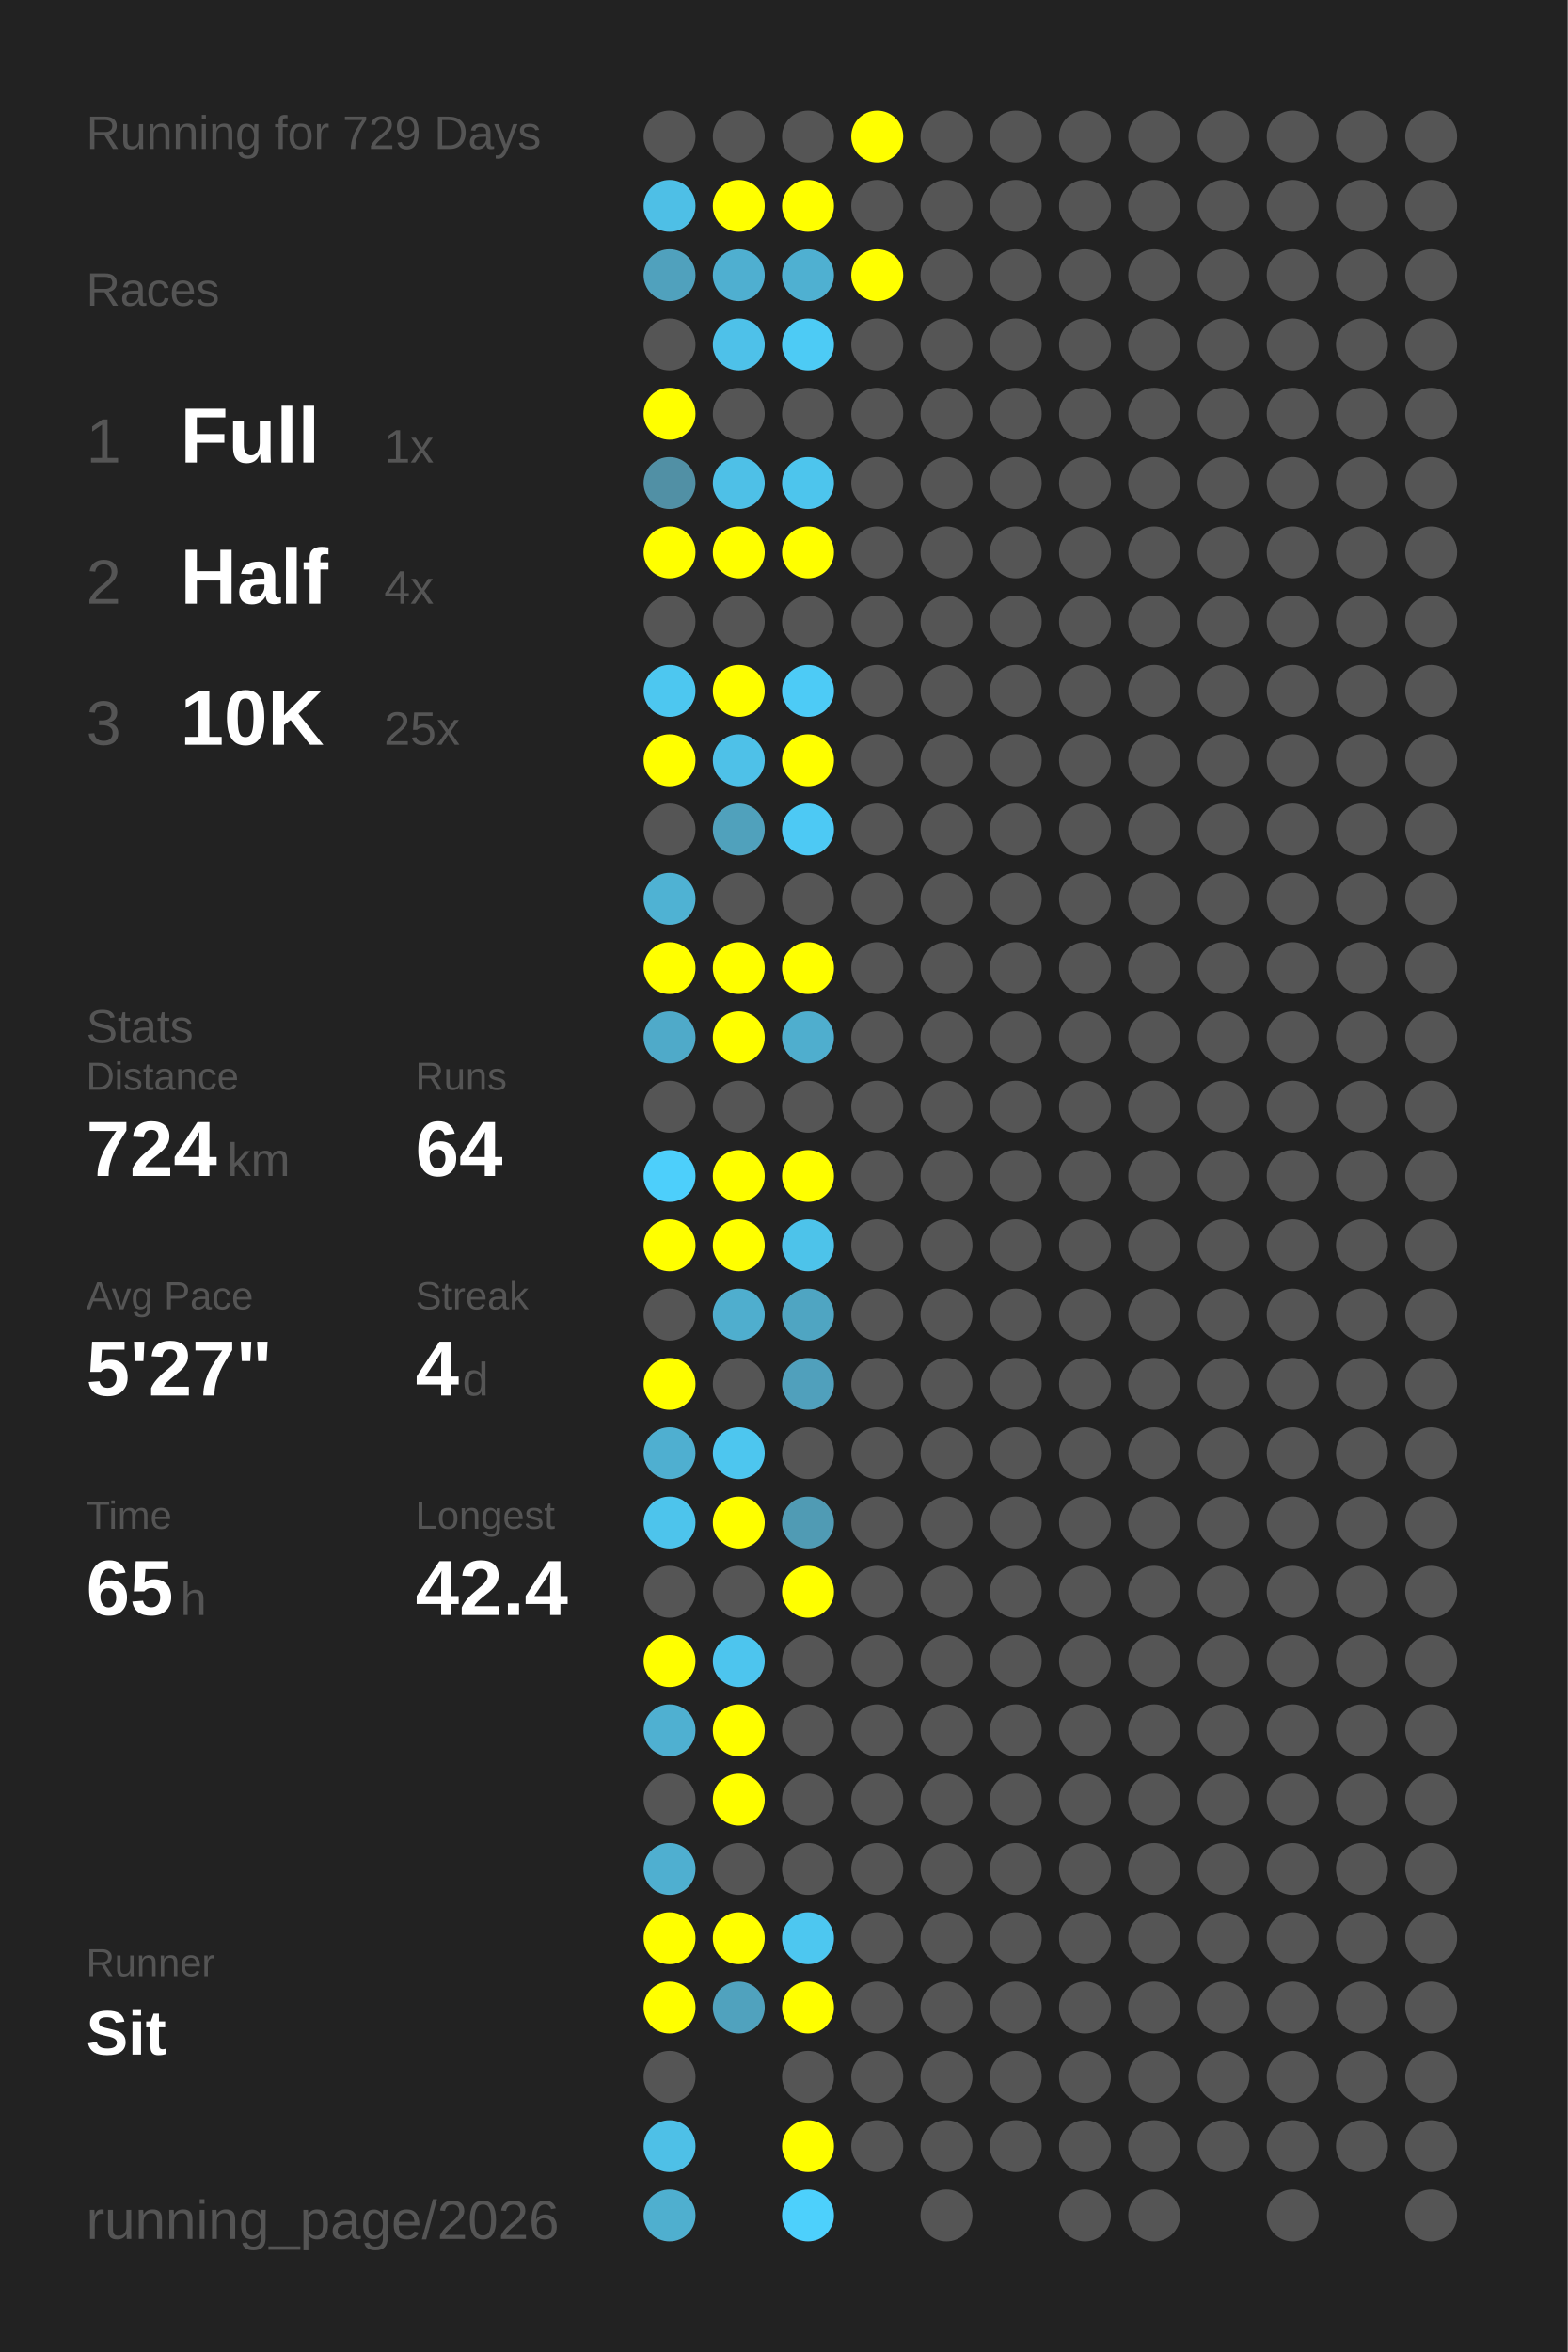
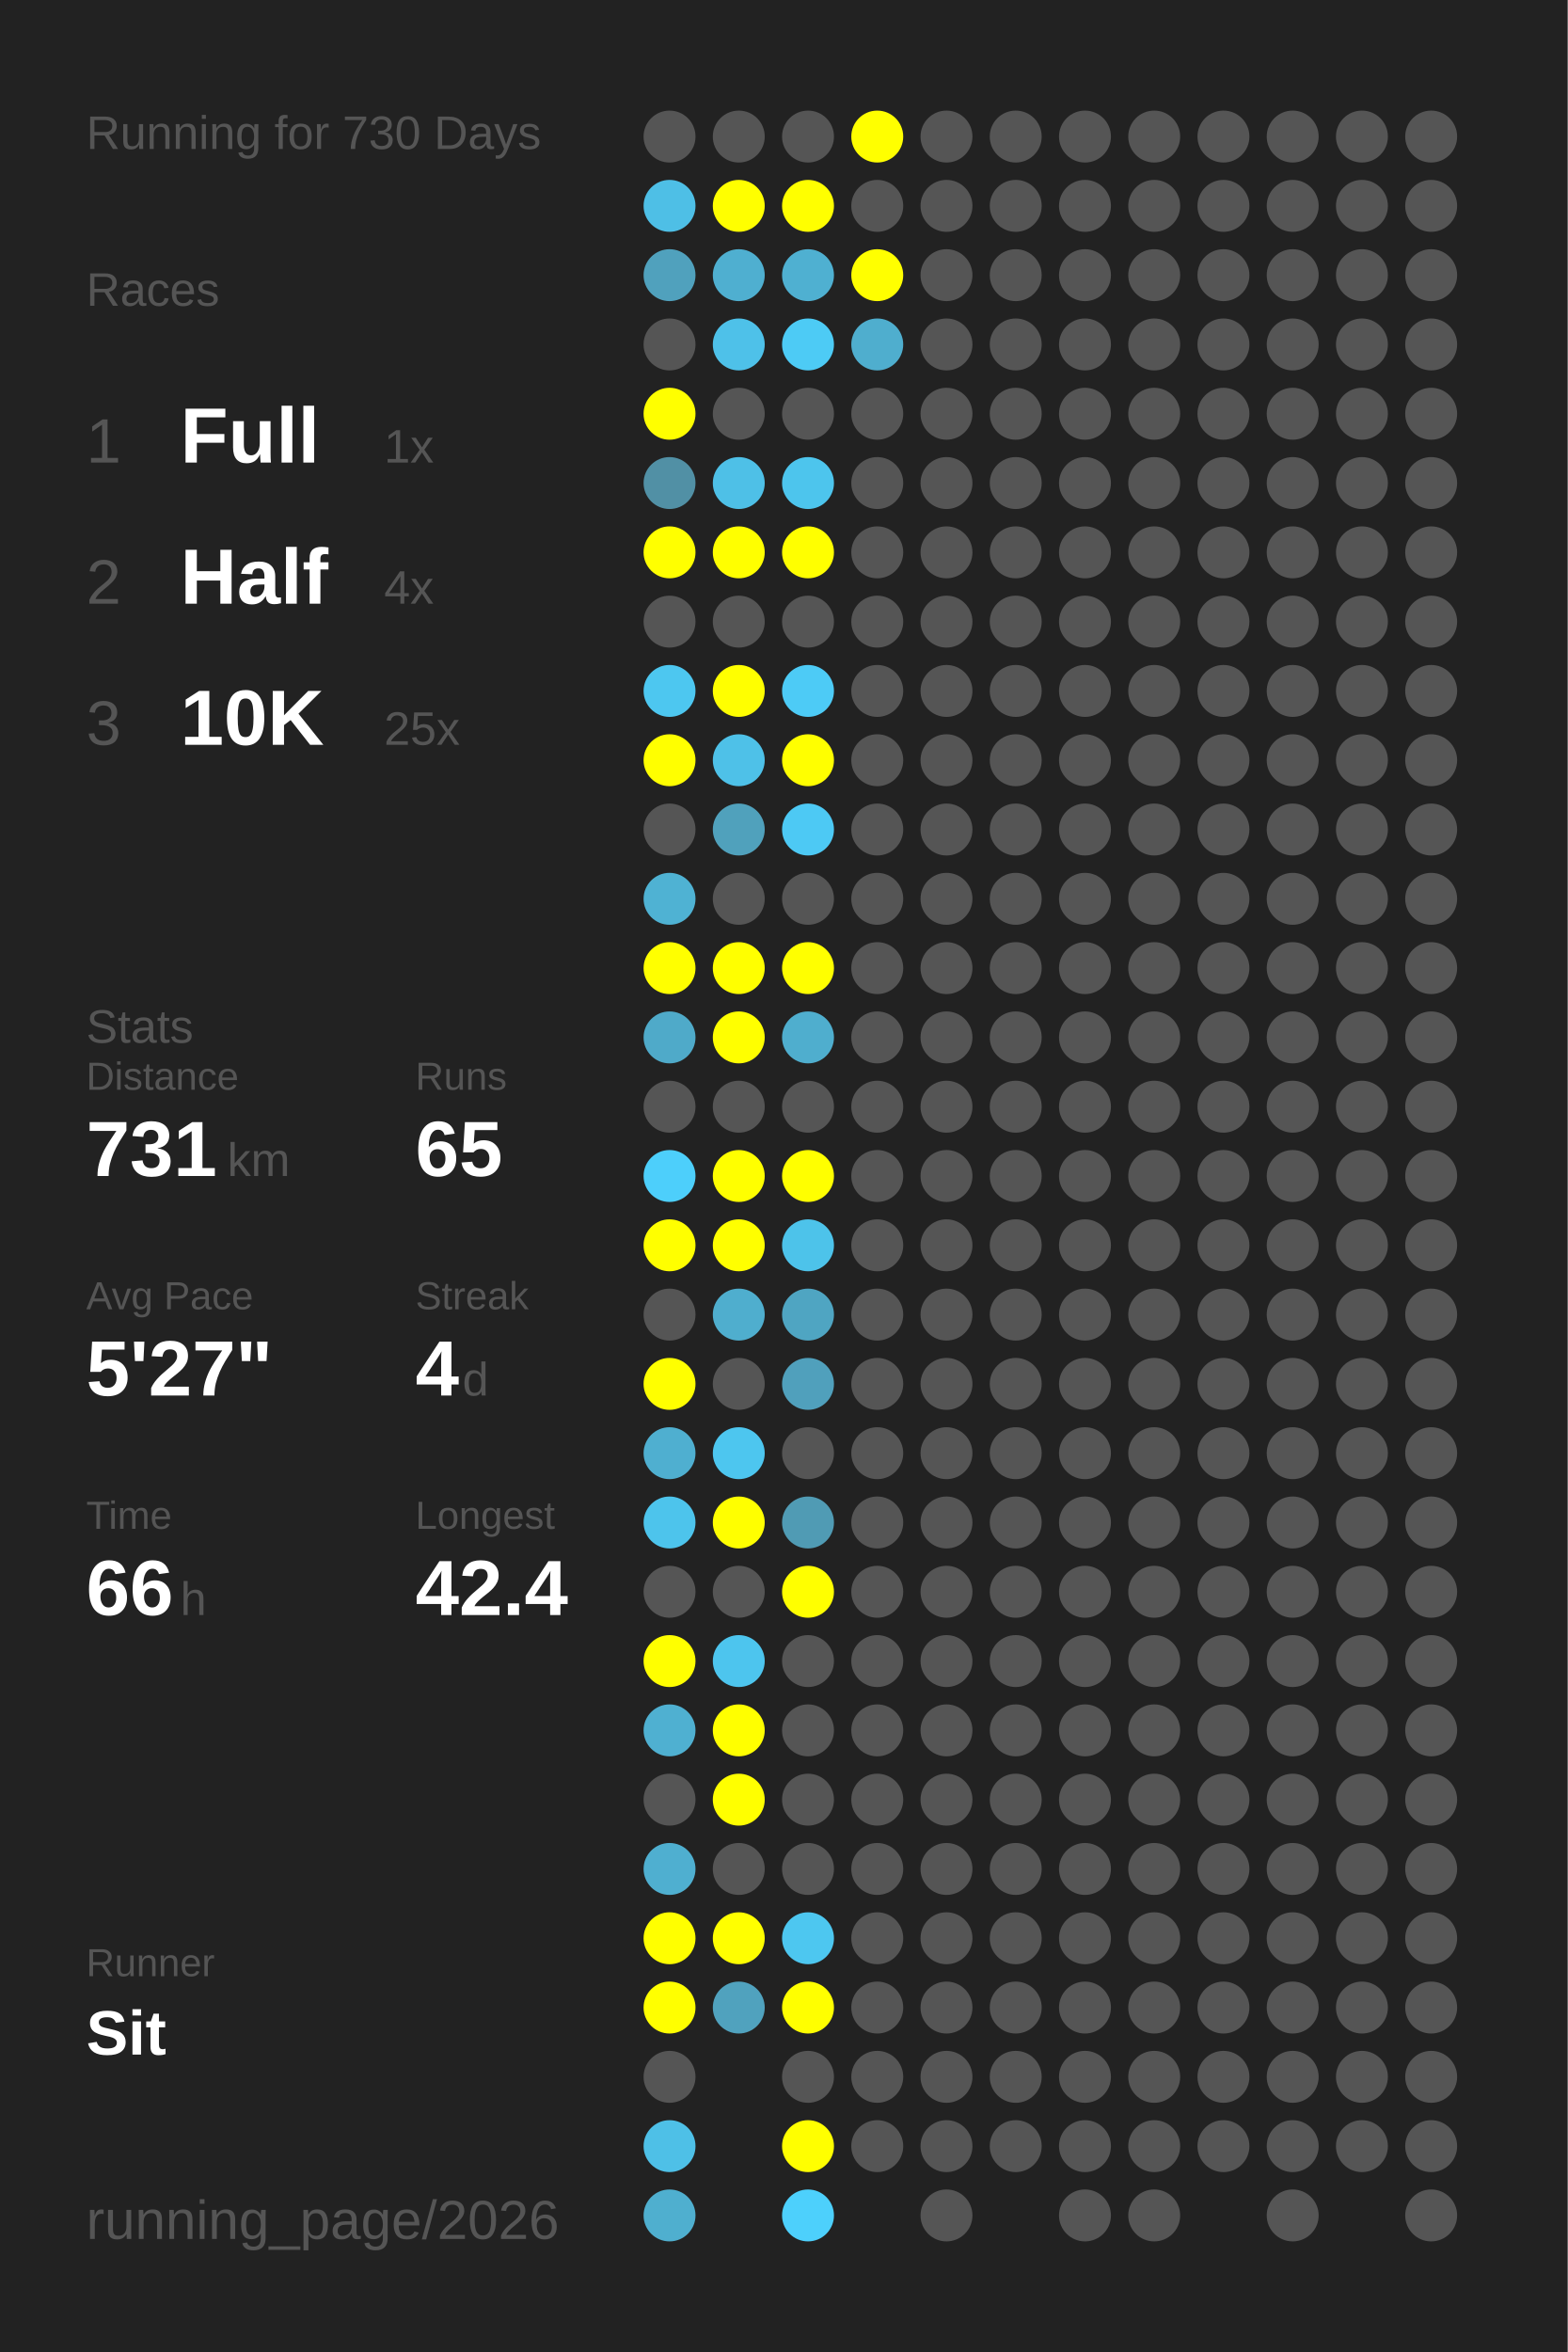
<svg xmlns="http://www.w3.org/2000/svg" baseProfile="full" height="300mm" version="1.1" viewBox="0,0,200,300" width="200mm">
  <defs />
  <rect fill="#222222" height="300" width="200" x="0" y="0" />
-   <text fill="#555555" style="font-size:6px; font-family:Arial;" x="11" y="19">Running for 729 Days</text>
+   <text fill="#555555" style="font-size:6px; font-family:Arial;" x="11" y="19">Running for 730 Days</text>
  <text fill="#555555" style="font-size:6px; font-family:Arial;" x="11" y="39">Races</text>
  <text fill="#555555" style="font-size:8px; font-family:Arial;" x="11" y="59">1</text>
  <text fill="#FFFFFF" style="font-size:10px; font-family:Arial; font-weight:bold;" x="23" y="59">Full</text>
  <text fill="#555555" style="font-size:6px; font-family:Arial;" x="49" y="59">1x</text>
  <text fill="#555555" style="font-size:8px; font-family:Arial;" x="11" y="77">2</text>
  <text fill="#FFFFFF" style="font-size:10px; font-family:Arial; font-weight:bold;" x="23" y="77">Half</text>
  <text fill="#555555" style="font-size:6px; font-family:Arial;" x="49" y="77">4x</text>
  <text fill="#555555" style="font-size:8px; font-family:Arial;" x="11" y="95">3</text>
  <text fill="#FFFFFF" style="font-size:10px; font-family:Arial; font-weight:bold;" x="23" y="95">10K</text>
  <text fill="#555555" style="font-size:6px; font-family:Arial;" x="49" y="95">25x</text>
  <text fill="#555555" style="font-size:6px; font-family:Arial;" x="11" y="133">Stats</text>
  <text fill="#555555" style="font-size:5px; font-family:Arial;" x="11" y="139">Distance</text>
-   <text fill="#FFFFFF" style="font-size:10px; font-family:Arial; font-weight:bold;" x="11" y="150">724</text>
+   <text fill="#FFFFFF" style="font-size:10px; font-family:Arial; font-weight:bold;" x="11" y="150">731</text>
  <text fill="#555555" style="font-size:6px; font-family:Arial;" x="29" y="150">km</text>
  <text fill="#555555" style="font-size:5px; font-family:Arial;" x="53" y="139">Runs</text>
-   <text fill="#FFFFFF" style="font-size:10px; font-family:Arial; font-weight:bold;" x="53" y="150">64</text>
+   <text fill="#FFFFFF" style="font-size:10px; font-family:Arial; font-weight:bold;" x="53" y="150">65</text>
  <text fill="#555555" style="font-size:5px; font-family:Arial;" x="11" y="167">Avg Pace</text>
  <text fill="#FFFFFF" style="font-size:10px; font-family:Arial; font-weight:bold;" x="11" y="178">5'27"</text>
  <text fill="#555555" style="font-size:5px; font-family:Arial;" x="53" y="167">Streak</text>
  <text fill="#FFFFFF" style="font-size:10px; font-family:Arial; font-weight:bold;" x="53" y="178">4</text>
  <text fill="#555555" style="font-size:6px; font-family:Arial;" x="59" y="178">d</text>
  <text fill="#555555" style="font-size:5px; font-family:Arial;" x="11" y="195">Time</text>
-   <text fill="#FFFFFF" style="font-size:10px; font-family:Arial; font-weight:bold;" x="11" y="206">65</text>
+   <text fill="#FFFFFF" style="font-size:10px; font-family:Arial; font-weight:bold;" x="11" y="206">66</text>
  <text fill="#555555" style="font-size:6px; font-family:Arial;" x="23" y="206">h</text>
  <text fill="#555555" style="font-size:5px; font-family:Arial;" x="53" y="195">Longest</text>
  <text fill="#FFFFFF" style="font-size:10px; font-family:Arial; font-weight:bold;" x="53" y="206">42.4</text>
  <text fill="#555555" style="font-size:5px; font-family:Arial;" x="11" y="252.065">Runner</text>
  <text fill="#FFFFFF" style="font-size:8px; font-family:Arial; font-weight:bold;" x="11" y="262.065">Sit</text>
  <text fill="#555555" style="font-size:7px; font-family:Arial;" x="11" y="285.581">running_page/2026</text>
  <circle cx="85.417" cy="17.419" fill="#555555" r="3.312" />
  <circle cx="85.417" cy="26.258" fill="#4ebfe6" r="3.312" />
  <circle cx="85.417" cy="35.097" fill="#50a1bd" r="3.312" />
  <circle cx="85.417" cy="43.935" fill="#555555" r="3.312" />
  <circle cx="85.417" cy="52.774" fill="#FFFF00" r="3.312" />
  <circle cx="85.417" cy="61.613" fill="#5190a5" r="3.312" />
  <circle cx="85.417" cy="70.452" fill="#FFFF00" r="3.312" />
  <circle cx="85.417" cy="79.29" fill="#555555" r="3.312" />
  <circle cx="85.417" cy="88.129" fill="#4dc7f0" r="3.312" />
  <circle cx="85.417" cy="96.968" fill="#FFFF00" r="3.312" />
  <circle cx="85.417" cy="105.806" fill="#555555" r="3.312" />
  <circle cx="85.417" cy="114.645" fill="#4fb2d3" r="3.312" />
  <circle cx="85.417" cy="123.484" fill="#FFFF00" r="3.312" />
  <circle cx="85.417" cy="132.323" fill="#4faac9" r="3.312" />
  <circle cx="85.417" cy="141.161" fill="#555555" r="3.312" />
  <circle cx="85.417" cy="150" fill="#4dcffb" r="3.312" />
  <circle cx="85.417" cy="158.839" fill="#FFFF00" r="3.312" />
  <circle cx="85.417" cy="167.677" fill="#555555" r="3.312" />
  <circle cx="85.417" cy="176.516" fill="#FFFF00" r="3.312" />
  <circle cx="85.417" cy="185.355" fill="#4fafd0" r="3.312" />
  <circle cx="85.417" cy="194.194" fill="#4dc4ec" r="3.312" />
  <circle cx="85.417" cy="203.032" fill="#555555" r="3.312" />
  <circle cx="85.417" cy="211.871" fill="#FFFF00" r="3.312" />
  <circle cx="85.417" cy="220.71" fill="#4fb0d1" r="3.312" />
  <circle cx="85.417" cy="229.548" fill="#555555" r="3.312" />
  <circle cx="85.417" cy="238.387" fill="#4fafd0" r="3.312" />
  <circle cx="85.417" cy="247.226" fill="#FFFF00" r="3.312" />
  <circle cx="85.417" cy="256.065" fill="#FFFF00" r="3.312" />
  <circle cx="85.417" cy="264.903" fill="#555555" r="3.312" />
  <circle cx="85.417" cy="273.742" fill="#4ec0e7" r="3.312" />
  <circle cx="85.417" cy="282.581" fill="#4fafcf" r="3.312" />
  <circle cx="94.25" cy="17.419" fill="#555555" r="3.312" />
  <circle cx="94.25" cy="26.258" fill="#FFFF00" r="3.312" />
  <circle cx="94.25" cy="35.097" fill="#4fafd0" r="3.312" />
  <circle cx="94.25" cy="43.935" fill="#4ec1e9" r="3.312" />
  <circle cx="94.25" cy="52.774" fill="#555555" r="3.312" />
  <circle cx="94.25" cy="61.613" fill="#4ec0e7" r="3.312" />
  <circle cx="94.25" cy="70.452" fill="#FFFF00" r="3.312" />
  <circle cx="94.25" cy="79.29" fill="#555555" r="3.312" />
  <circle cx="94.25" cy="88.129" fill="#FFFF00" r="3.312" />
  <circle cx="94.25" cy="96.968" fill="#4ec1e8" r="3.312" />
  <circle cx="94.25" cy="105.806" fill="#50a1bc" r="3.312" />
  <circle cx="94.25" cy="114.645" fill="#555555" r="3.312" />
  <circle cx="94.25" cy="123.484" fill="#FFFF00" r="3.312" />
  <circle cx="94.25" cy="132.323" fill="#FFFF00" r="3.312" />
  <circle cx="94.25" cy="141.161" fill="#555555" r="3.312" />
  <circle cx="94.25" cy="150" fill="#FFFF00" r="3.312" />
  <circle cx="94.25" cy="158.839" fill="#FFFF00" r="3.312" />
  <circle cx="94.25" cy="167.677" fill="#4faece" r="3.312" />
  <circle cx="94.25" cy="176.516" fill="#555555" r="3.312" />
  <circle cx="94.25" cy="185.355" fill="#4dc6ef" r="3.312" />
  <circle cx="94.25" cy="194.194" fill="#FFFF00" r="3.312" />
  <circle cx="94.25" cy="203.032" fill="#555555" r="3.312" />
  <circle cx="94.25" cy="211.871" fill="#4dc5ee" r="3.312" />
  <circle cx="94.25" cy="220.71" fill="#FFFF00" r="3.312" />
  <circle cx="94.25" cy="229.548" fill="#FFFF00" r="3.312" />
  <circle cx="94.25" cy="238.387" fill="#555555" r="3.312" />
  <circle cx="94.25" cy="247.226" fill="#FFFF00" r="3.312" />
  <circle cx="94.25" cy="256.065" fill="#50a2be" r="3.312" />
  <circle cx="103.083" cy="17.419" fill="#555555" r="3.312" />
  <circle cx="103.083" cy="26.258" fill="#FFFF00" r="3.312" />
  <circle cx="103.083" cy="35.097" fill="#4fb0d1" r="3.312" />
  <circle cx="103.083" cy="43.935" fill="#4dcbf5" r="3.312" />
  <circle cx="103.083" cy="52.774" fill="#555555" r="3.312" />
  <circle cx="103.083" cy="61.613" fill="#4dc5ed" r="3.312" />
  <circle cx="103.083" cy="70.452" fill="#FFFF00" r="3.312" />
  <circle cx="103.083" cy="79.29" fill="#555555" r="3.312" />
  <circle cx="103.083" cy="88.129" fill="#4dcbf6" r="3.312" />
  <circle cx="103.083" cy="96.968" fill="#FFFF00" r="3.312" />
  <circle cx="103.083" cy="105.806" fill="#4dc9f4" r="3.312" />
  <circle cx="103.083" cy="114.645" fill="#555555" r="3.312" />
  <circle cx="103.083" cy="123.484" fill="#FFFF00" r="3.312" />
  <circle cx="103.083" cy="132.323" fill="#4faece" r="3.312" />
  <circle cx="103.083" cy="141.161" fill="#555555" r="3.312" />
  <circle cx="103.083" cy="150" fill="#FFFF00" r="3.312" />
  <circle cx="103.083" cy="158.839" fill="#4dc3ea" r="3.312" />
  <circle cx="103.083" cy="167.677" fill="#4fa5c2" r="3.312" />
  <circle cx="103.083" cy="176.516" fill="#50a0bc" r="3.312" />
  <circle cx="103.083" cy="185.355" fill="#555555" r="3.312" />
  <circle cx="103.083" cy="194.194" fill="#509bb4" r="3.312" />
  <circle cx="103.083" cy="203.032" fill="#FFFF00" r="3.312" />
  <circle cx="103.083" cy="211.871" fill="#555555" r="3.312" />
  <circle cx="103.083" cy="220.71" fill="#555555" r="3.312" />
  <circle cx="103.083" cy="229.548" fill="#555555" r="3.312" />
  <circle cx="103.083" cy="238.387" fill="#555555" r="3.312" />
  <circle cx="103.083" cy="247.226" fill="#4dc7f0" r="3.312" />
  <circle cx="103.083" cy="256.065" fill="#FFFF00" r="3.312" />
  <circle cx="103.083" cy="264.903" fill="#555555" r="3.312" />
  <circle cx="103.083" cy="273.742" fill="#FFFF00" r="3.312" />
  <circle cx="103.083" cy="282.581" fill="#4dd0fc" r="3.312" />
  <circle cx="111.917" cy="17.419" fill="#FFFF00" r="3.312" />
  <circle cx="111.917" cy="26.258" fill="#555555" r="3.312" />
  <circle cx="111.917" cy="35.097" fill="#FFFF00" r="3.312" />
-   <circle cx="111.917" cy="43.935" fill="#555555" r="3.312" />
+   <circle cx="111.917" cy="43.935" fill="#4faece" r="3.312" />
  <circle cx="111.917" cy="52.774" fill="#555555" r="3.312" />
  <circle cx="111.917" cy="61.613" fill="#555555" r="3.312" />
  <circle cx="111.917" cy="70.452" fill="#555555" r="3.312" />
  <circle cx="111.917" cy="79.29" fill="#555555" r="3.312" />
  <circle cx="111.917" cy="88.129" fill="#555555" r="3.312" />
  <circle cx="111.917" cy="96.968" fill="#555555" r="3.312" />
  <circle cx="111.917" cy="105.806" fill="#555555" r="3.312" />
  <circle cx="111.917" cy="114.645" fill="#555555" r="3.312" />
  <circle cx="111.917" cy="123.484" fill="#555555" r="3.312" />
  <circle cx="111.917" cy="132.323" fill="#555555" r="3.312" />
  <circle cx="111.917" cy="141.161" fill="#555555" r="3.312" />
  <circle cx="111.917" cy="150" fill="#555555" r="3.312" />
  <circle cx="111.917" cy="158.839" fill="#555555" r="3.312" />
  <circle cx="111.917" cy="167.677" fill="#555555" r="3.312" />
  <circle cx="111.917" cy="176.516" fill="#555555" r="3.312" />
  <circle cx="111.917" cy="185.355" fill="#555555" r="3.312" />
  <circle cx="111.917" cy="194.194" fill="#555555" r="3.312" />
  <circle cx="111.917" cy="203.032" fill="#555555" r="3.312" />
  <circle cx="111.917" cy="211.871" fill="#555555" r="3.312" />
  <circle cx="111.917" cy="220.71" fill="#555555" r="3.312" />
  <circle cx="111.917" cy="229.548" fill="#555555" r="3.312" />
  <circle cx="111.917" cy="238.387" fill="#555555" r="3.312" />
  <circle cx="111.917" cy="247.226" fill="#555555" r="3.312" />
  <circle cx="111.917" cy="256.065" fill="#555555" r="3.312" />
  <circle cx="111.917" cy="264.903" fill="#555555" r="3.312" />
  <circle cx="111.917" cy="273.742" fill="#555555" r="3.312" />
  <circle cx="120.75" cy="17.419" fill="#555555" r="3.312" />
  <circle cx="120.75" cy="26.258" fill="#555555" r="3.312" />
  <circle cx="120.75" cy="35.097" fill="#555555" r="3.312" />
  <circle cx="120.75" cy="43.935" fill="#555555" r="3.312" />
  <circle cx="120.75" cy="52.774" fill="#555555" r="3.312" />
  <circle cx="120.75" cy="61.613" fill="#555555" r="3.312" />
  <circle cx="120.75" cy="70.452" fill="#555555" r="3.312" />
  <circle cx="120.75" cy="79.29" fill="#555555" r="3.312" />
  <circle cx="120.75" cy="88.129" fill="#555555" r="3.312" />
  <circle cx="120.75" cy="96.968" fill="#555555" r="3.312" />
  <circle cx="120.75" cy="105.806" fill="#555555" r="3.312" />
  <circle cx="120.75" cy="114.645" fill="#555555" r="3.312" />
  <circle cx="120.75" cy="123.484" fill="#555555" r="3.312" />
  <circle cx="120.75" cy="132.323" fill="#555555" r="3.312" />
  <circle cx="120.75" cy="141.161" fill="#555555" r="3.312" />
  <circle cx="120.75" cy="150" fill="#555555" r="3.312" />
  <circle cx="120.75" cy="158.839" fill="#555555" r="3.312" />
  <circle cx="120.75" cy="167.677" fill="#555555" r="3.312" />
  <circle cx="120.75" cy="176.516" fill="#555555" r="3.312" />
  <circle cx="120.75" cy="185.355" fill="#555555" r="3.312" />
  <circle cx="120.75" cy="194.194" fill="#555555" r="3.312" />
  <circle cx="120.75" cy="203.032" fill="#555555" r="3.312" />
  <circle cx="120.75" cy="211.871" fill="#555555" r="3.312" />
  <circle cx="120.75" cy="220.71" fill="#555555" r="3.312" />
  <circle cx="120.75" cy="229.548" fill="#555555" r="3.312" />
  <circle cx="120.75" cy="238.387" fill="#555555" r="3.312" />
  <circle cx="120.75" cy="247.226" fill="#555555" r="3.312" />
  <circle cx="120.75" cy="256.065" fill="#555555" r="3.312" />
  <circle cx="120.75" cy="264.903" fill="#555555" r="3.312" />
  <circle cx="120.75" cy="273.742" fill="#555555" r="3.312" />
  <circle cx="120.75" cy="282.581" fill="#555555" r="3.312" />
  <circle cx="129.583" cy="17.419" fill="#555555" r="3.312" />
  <circle cx="129.583" cy="26.258" fill="#555555" r="3.312" />
  <circle cx="129.583" cy="35.097" fill="#555555" r="3.312" />
  <circle cx="129.583" cy="43.935" fill="#555555" r="3.312" />
  <circle cx="129.583" cy="52.774" fill="#555555" r="3.312" />
  <circle cx="129.583" cy="61.613" fill="#555555" r="3.312" />
  <circle cx="129.583" cy="70.452" fill="#555555" r="3.312" />
  <circle cx="129.583" cy="79.29" fill="#555555" r="3.312" />
  <circle cx="129.583" cy="88.129" fill="#555555" r="3.312" />
  <circle cx="129.583" cy="96.968" fill="#555555" r="3.312" />
  <circle cx="129.583" cy="105.806" fill="#555555" r="3.312" />
  <circle cx="129.583" cy="114.645" fill="#555555" r="3.312" />
  <circle cx="129.583" cy="123.484" fill="#555555" r="3.312" />
  <circle cx="129.583" cy="132.323" fill="#555555" r="3.312" />
  <circle cx="129.583" cy="141.161" fill="#555555" r="3.312" />
  <circle cx="129.583" cy="150" fill="#555555" r="3.312" />
  <circle cx="129.583" cy="158.839" fill="#555555" r="3.312" />
  <circle cx="129.583" cy="167.677" fill="#555555" r="3.312" />
  <circle cx="129.583" cy="176.516" fill="#555555" r="3.312" />
  <circle cx="129.583" cy="185.355" fill="#555555" r="3.312" />
  <circle cx="129.583" cy="194.194" fill="#555555" r="3.312" />
  <circle cx="129.583" cy="203.032" fill="#555555" r="3.312" />
  <circle cx="129.583" cy="211.871" fill="#555555" r="3.312" />
  <circle cx="129.583" cy="220.71" fill="#555555" r="3.312" />
  <circle cx="129.583" cy="229.548" fill="#555555" r="3.312" />
  <circle cx="129.583" cy="238.387" fill="#555555" r="3.312" />
  <circle cx="129.583" cy="247.226" fill="#555555" r="3.312" />
  <circle cx="129.583" cy="256.065" fill="#555555" r="3.312" />
  <circle cx="129.583" cy="264.903" fill="#555555" r="3.312" />
  <circle cx="129.583" cy="273.742" fill="#555555" r="3.312" />
  <circle cx="138.417" cy="17.419" fill="#555555" r="3.312" />
  <circle cx="138.417" cy="26.258" fill="#555555" r="3.312" />
  <circle cx="138.417" cy="35.097" fill="#555555" r="3.312" />
  <circle cx="138.417" cy="43.935" fill="#555555" r="3.312" />
  <circle cx="138.417" cy="52.774" fill="#555555" r="3.312" />
  <circle cx="138.417" cy="61.613" fill="#555555" r="3.312" />
  <circle cx="138.417" cy="70.452" fill="#555555" r="3.312" />
  <circle cx="138.417" cy="79.29" fill="#555555" r="3.312" />
  <circle cx="138.417" cy="88.129" fill="#555555" r="3.312" />
  <circle cx="138.417" cy="96.968" fill="#555555" r="3.312" />
  <circle cx="138.417" cy="105.806" fill="#555555" r="3.312" />
  <circle cx="138.417" cy="114.645" fill="#555555" r="3.312" />
  <circle cx="138.417" cy="123.484" fill="#555555" r="3.312" />
  <circle cx="138.417" cy="132.323" fill="#555555" r="3.312" />
  <circle cx="138.417" cy="141.161" fill="#555555" r="3.312" />
  <circle cx="138.417" cy="150" fill="#555555" r="3.312" />
  <circle cx="138.417" cy="158.839" fill="#555555" r="3.312" />
  <circle cx="138.417" cy="167.677" fill="#555555" r="3.312" />
  <circle cx="138.417" cy="176.516" fill="#555555" r="3.312" />
  <circle cx="138.417" cy="185.355" fill="#555555" r="3.312" />
  <circle cx="138.417" cy="194.194" fill="#555555" r="3.312" />
  <circle cx="138.417" cy="203.032" fill="#555555" r="3.312" />
  <circle cx="138.417" cy="211.871" fill="#555555" r="3.312" />
  <circle cx="138.417" cy="220.71" fill="#555555" r="3.312" />
  <circle cx="138.417" cy="229.548" fill="#555555" r="3.312" />
  <circle cx="138.417" cy="238.387" fill="#555555" r="3.312" />
  <circle cx="138.417" cy="247.226" fill="#555555" r="3.312" />
  <circle cx="138.417" cy="256.065" fill="#555555" r="3.312" />
  <circle cx="138.417" cy="264.903" fill="#555555" r="3.312" />
  <circle cx="138.417" cy="273.742" fill="#555555" r="3.312" />
  <circle cx="138.417" cy="282.581" fill="#555555" r="3.312" />
  <circle cx="147.25" cy="17.419" fill="#555555" r="3.312" />
  <circle cx="147.25" cy="26.258" fill="#555555" r="3.312" />
  <circle cx="147.25" cy="35.097" fill="#555555" r="3.312" />
  <circle cx="147.25" cy="43.935" fill="#555555" r="3.312" />
  <circle cx="147.25" cy="52.774" fill="#555555" r="3.312" />
  <circle cx="147.25" cy="61.613" fill="#555555" r="3.312" />
  <circle cx="147.25" cy="70.452" fill="#555555" r="3.312" />
  <circle cx="147.25" cy="79.29" fill="#555555" r="3.312" />
  <circle cx="147.25" cy="88.129" fill="#555555" r="3.312" />
  <circle cx="147.25" cy="96.968" fill="#555555" r="3.312" />
  <circle cx="147.25" cy="105.806" fill="#555555" r="3.312" />
  <circle cx="147.25" cy="114.645" fill="#555555" r="3.312" />
  <circle cx="147.25" cy="123.484" fill="#555555" r="3.312" />
  <circle cx="147.25" cy="132.323" fill="#555555" r="3.312" />
  <circle cx="147.25" cy="141.161" fill="#555555" r="3.312" />
  <circle cx="147.25" cy="150" fill="#555555" r="3.312" />
  <circle cx="147.25" cy="158.839" fill="#555555" r="3.312" />
  <circle cx="147.25" cy="167.677" fill="#555555" r="3.312" />
  <circle cx="147.25" cy="176.516" fill="#555555" r="3.312" />
  <circle cx="147.25" cy="185.355" fill="#555555" r="3.312" />
  <circle cx="147.25" cy="194.194" fill="#555555" r="3.312" />
  <circle cx="147.25" cy="203.032" fill="#555555" r="3.312" />
  <circle cx="147.25" cy="211.871" fill="#555555" r="3.312" />
  <circle cx="147.25" cy="220.71" fill="#555555" r="3.312" />
  <circle cx="147.25" cy="229.548" fill="#555555" r="3.312" />
  <circle cx="147.25" cy="238.387" fill="#555555" r="3.312" />
  <circle cx="147.25" cy="247.226" fill="#555555" r="3.312" />
  <circle cx="147.25" cy="256.065" fill="#555555" r="3.312" />
  <circle cx="147.25" cy="264.903" fill="#555555" r="3.312" />
  <circle cx="147.25" cy="273.742" fill="#555555" r="3.312" />
  <circle cx="147.25" cy="282.581" fill="#555555" r="3.312" />
  <circle cx="156.083" cy="17.419" fill="#555555" r="3.312" />
  <circle cx="156.083" cy="26.258" fill="#555555" r="3.312" />
  <circle cx="156.083" cy="35.097" fill="#555555" r="3.312" />
  <circle cx="156.083" cy="43.935" fill="#555555" r="3.312" />
  <circle cx="156.083" cy="52.774" fill="#555555" r="3.312" />
  <circle cx="156.083" cy="61.613" fill="#555555" r="3.312" />
  <circle cx="156.083" cy="70.452" fill="#555555" r="3.312" />
  <circle cx="156.083" cy="79.29" fill="#555555" r="3.312" />
  <circle cx="156.083" cy="88.129" fill="#555555" r="3.312" />
  <circle cx="156.083" cy="96.968" fill="#555555" r="3.312" />
  <circle cx="156.083" cy="105.806" fill="#555555" r="3.312" />
  <circle cx="156.083" cy="114.645" fill="#555555" r="3.312" />
  <circle cx="156.083" cy="123.484" fill="#555555" r="3.312" />
  <circle cx="156.083" cy="132.323" fill="#555555" r="3.312" />
  <circle cx="156.083" cy="141.161" fill="#555555" r="3.312" />
  <circle cx="156.083" cy="150" fill="#555555" r="3.312" />
  <circle cx="156.083" cy="158.839" fill="#555555" r="3.312" />
  <circle cx="156.083" cy="167.677" fill="#555555" r="3.312" />
  <circle cx="156.083" cy="176.516" fill="#555555" r="3.312" />
  <circle cx="156.083" cy="185.355" fill="#555555" r="3.312" />
  <circle cx="156.083" cy="194.194" fill="#555555" r="3.312" />
  <circle cx="156.083" cy="203.032" fill="#555555" r="3.312" />
  <circle cx="156.083" cy="211.871" fill="#555555" r="3.312" />
  <circle cx="156.083" cy="220.71" fill="#555555" r="3.312" />
  <circle cx="156.083" cy="229.548" fill="#555555" r="3.312" />
  <circle cx="156.083" cy="238.387" fill="#555555" r="3.312" />
  <circle cx="156.083" cy="247.226" fill="#555555" r="3.312" />
  <circle cx="156.083" cy="256.065" fill="#555555" r="3.312" />
  <circle cx="156.083" cy="264.903" fill="#555555" r="3.312" />
  <circle cx="156.083" cy="273.742" fill="#555555" r="3.312" />
  <circle cx="164.917" cy="17.419" fill="#555555" r="3.312" />
  <circle cx="164.917" cy="26.258" fill="#555555" r="3.312" />
  <circle cx="164.917" cy="35.097" fill="#555555" r="3.312" />
  <circle cx="164.917" cy="43.935" fill="#555555" r="3.312" />
  <circle cx="164.917" cy="52.774" fill="#555555" r="3.312" />
  <circle cx="164.917" cy="61.613" fill="#555555" r="3.312" />
  <circle cx="164.917" cy="70.452" fill="#555555" r="3.312" />
  <circle cx="164.917" cy="79.29" fill="#555555" r="3.312" />
  <circle cx="164.917" cy="88.129" fill="#555555" r="3.312" />
  <circle cx="164.917" cy="96.968" fill="#555555" r="3.312" />
  <circle cx="164.917" cy="105.806" fill="#555555" r="3.312" />
  <circle cx="164.917" cy="114.645" fill="#555555" r="3.312" />
  <circle cx="164.917" cy="123.484" fill="#555555" r="3.312" />
  <circle cx="164.917" cy="132.323" fill="#555555" r="3.312" />
  <circle cx="164.917" cy="141.161" fill="#555555" r="3.312" />
  <circle cx="164.917" cy="150" fill="#555555" r="3.312" />
  <circle cx="164.917" cy="158.839" fill="#555555" r="3.312" />
  <circle cx="164.917" cy="167.677" fill="#555555" r="3.312" />
  <circle cx="164.917" cy="176.516" fill="#555555" r="3.312" />
  <circle cx="164.917" cy="185.355" fill="#555555" r="3.312" />
  <circle cx="164.917" cy="194.194" fill="#555555" r="3.312" />
  <circle cx="164.917" cy="203.032" fill="#555555" r="3.312" />
  <circle cx="164.917" cy="211.871" fill="#555555" r="3.312" />
  <circle cx="164.917" cy="220.71" fill="#555555" r="3.312" />
  <circle cx="164.917" cy="229.548" fill="#555555" r="3.312" />
  <circle cx="164.917" cy="238.387" fill="#555555" r="3.312" />
  <circle cx="164.917" cy="247.226" fill="#555555" r="3.312" />
  <circle cx="164.917" cy="256.065" fill="#555555" r="3.312" />
  <circle cx="164.917" cy="264.903" fill="#555555" r="3.312" />
  <circle cx="164.917" cy="273.742" fill="#555555" r="3.312" />
  <circle cx="164.917" cy="282.581" fill="#555555" r="3.312" />
  <circle cx="173.75" cy="17.419" fill="#555555" r="3.312" />
  <circle cx="173.75" cy="26.258" fill="#555555" r="3.312" />
  <circle cx="173.75" cy="35.097" fill="#555555" r="3.312" />
  <circle cx="173.75" cy="43.935" fill="#555555" r="3.312" />
  <circle cx="173.75" cy="52.774" fill="#555555" r="3.312" />
  <circle cx="173.75" cy="61.613" fill="#555555" r="3.312" />
  <circle cx="173.75" cy="70.452" fill="#555555" r="3.312" />
  <circle cx="173.75" cy="79.29" fill="#555555" r="3.312" />
  <circle cx="173.75" cy="88.129" fill="#555555" r="3.312" />
  <circle cx="173.75" cy="96.968" fill="#555555" r="3.312" />
  <circle cx="173.75" cy="105.806" fill="#555555" r="3.312" />
  <circle cx="173.75" cy="114.645" fill="#555555" r="3.312" />
  <circle cx="173.75" cy="123.484" fill="#555555" r="3.312" />
  <circle cx="173.75" cy="132.323" fill="#555555" r="3.312" />
  <circle cx="173.75" cy="141.161" fill="#555555" r="3.312" />
  <circle cx="173.75" cy="150" fill="#555555" r="3.312" />
  <circle cx="173.75" cy="158.839" fill="#555555" r="3.312" />
  <circle cx="173.75" cy="167.677" fill="#555555" r="3.312" />
  <circle cx="173.75" cy="176.516" fill="#555555" r="3.312" />
  <circle cx="173.75" cy="185.355" fill="#555555" r="3.312" />
  <circle cx="173.75" cy="194.194" fill="#555555" r="3.312" />
  <circle cx="173.75" cy="203.032" fill="#555555" r="3.312" />
  <circle cx="173.75" cy="211.871" fill="#555555" r="3.312" />
  <circle cx="173.75" cy="220.71" fill="#555555" r="3.312" />
  <circle cx="173.75" cy="229.548" fill="#555555" r="3.312" />
  <circle cx="173.75" cy="238.387" fill="#555555" r="3.312" />
  <circle cx="173.75" cy="247.226" fill="#555555" r="3.312" />
  <circle cx="173.75" cy="256.065" fill="#555555" r="3.312" />
  <circle cx="173.75" cy="264.903" fill="#555555" r="3.312" />
  <circle cx="173.75" cy="273.742" fill="#555555" r="3.312" />
  <circle cx="182.583" cy="17.419" fill="#555555" r="3.312" />
  <circle cx="182.583" cy="26.258" fill="#555555" r="3.312" />
  <circle cx="182.583" cy="35.097" fill="#555555" r="3.312" />
  <circle cx="182.583" cy="43.935" fill="#555555" r="3.312" />
  <circle cx="182.583" cy="52.774" fill="#555555" r="3.312" />
  <circle cx="182.583" cy="61.613" fill="#555555" r="3.312" />
  <circle cx="182.583" cy="70.452" fill="#555555" r="3.312" />
  <circle cx="182.583" cy="79.29" fill="#555555" r="3.312" />
  <circle cx="182.583" cy="88.129" fill="#555555" r="3.312" />
  <circle cx="182.583" cy="96.968" fill="#555555" r="3.312" />
  <circle cx="182.583" cy="105.806" fill="#555555" r="3.312" />
  <circle cx="182.583" cy="114.645" fill="#555555" r="3.312" />
  <circle cx="182.583" cy="123.484" fill="#555555" r="3.312" />
  <circle cx="182.583" cy="132.323" fill="#555555" r="3.312" />
  <circle cx="182.583" cy="141.161" fill="#555555" r="3.312" />
  <circle cx="182.583" cy="150" fill="#555555" r="3.312" />
  <circle cx="182.583" cy="158.839" fill="#555555" r="3.312" />
  <circle cx="182.583" cy="167.677" fill="#555555" r="3.312" />
  <circle cx="182.583" cy="176.516" fill="#555555" r="3.312" />
  <circle cx="182.583" cy="185.355" fill="#555555" r="3.312" />
  <circle cx="182.583" cy="194.194" fill="#555555" r="3.312" />
  <circle cx="182.583" cy="203.032" fill="#555555" r="3.312" />
  <circle cx="182.583" cy="211.871" fill="#555555" r="3.312" />
  <circle cx="182.583" cy="220.71" fill="#555555" r="3.312" />
  <circle cx="182.583" cy="229.548" fill="#555555" r="3.312" />
  <circle cx="182.583" cy="238.387" fill="#555555" r="3.312" />
  <circle cx="182.583" cy="247.226" fill="#555555" r="3.312" />
  <circle cx="182.583" cy="256.065" fill="#555555" r="3.312" />
  <circle cx="182.583" cy="264.903" fill="#555555" r="3.312" />
  <circle cx="182.583" cy="273.742" fill="#555555" r="3.312" />
  <circle cx="182.583" cy="282.581" fill="#555555" r="3.312" />
</svg>
